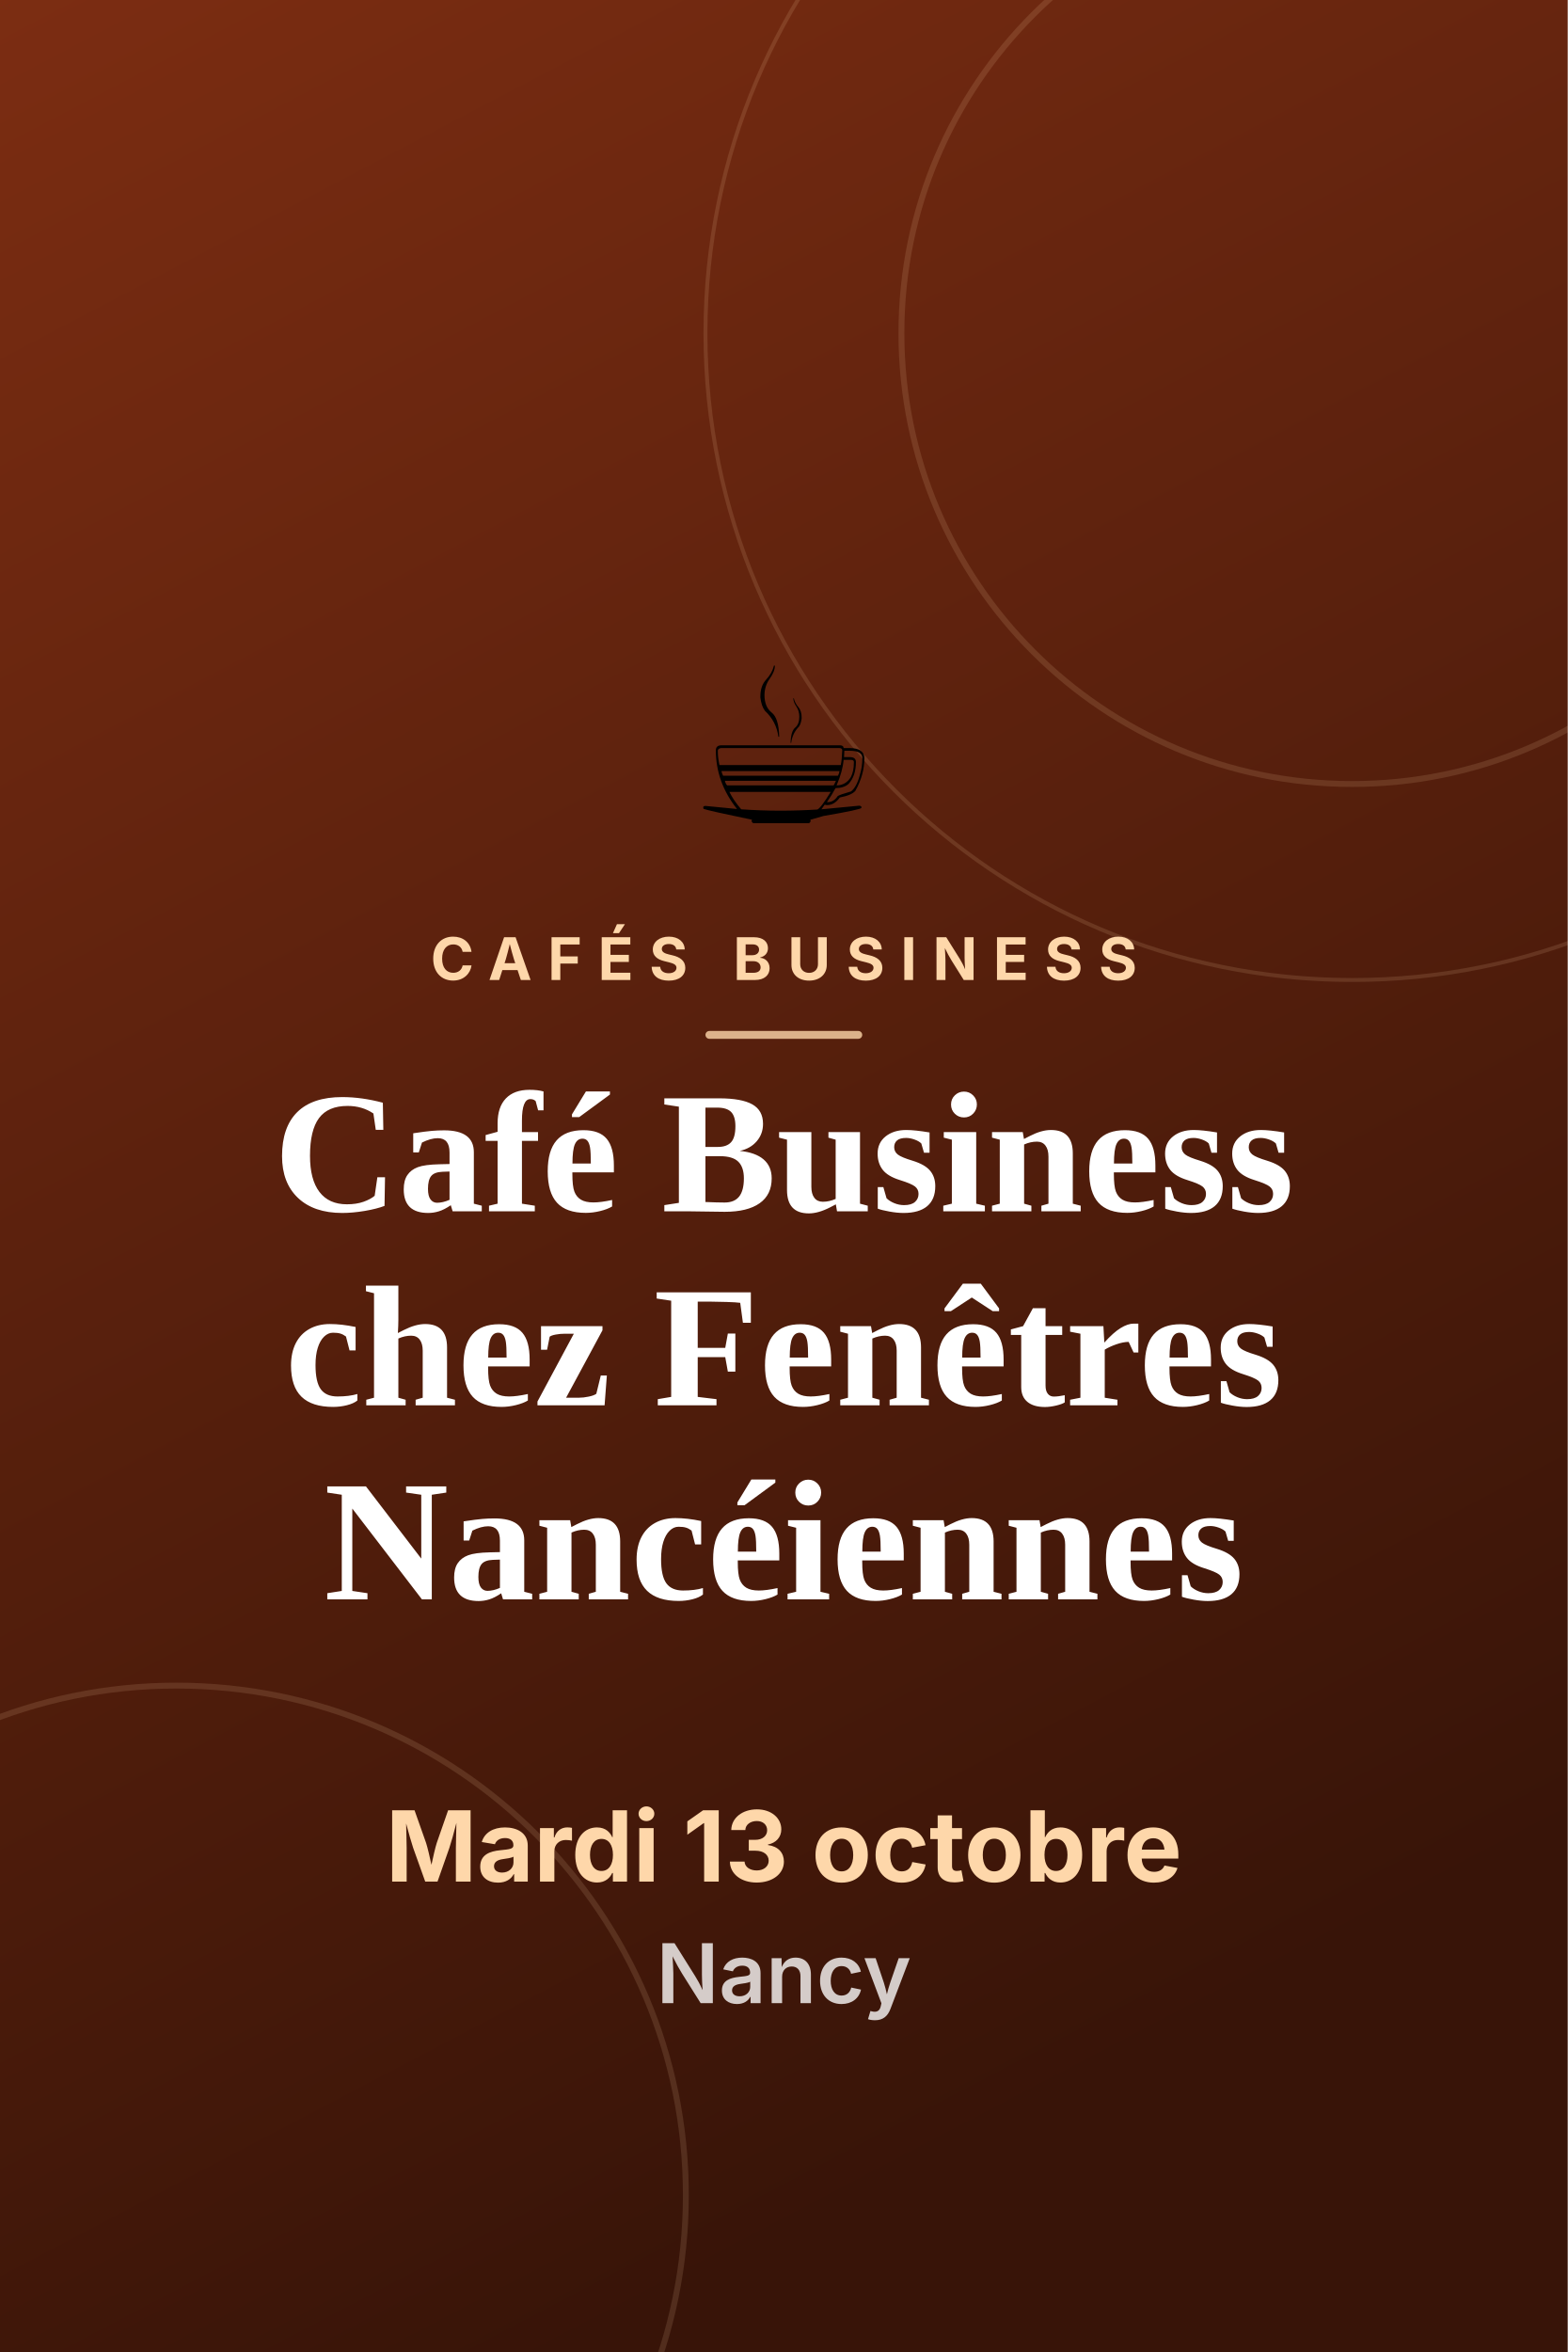
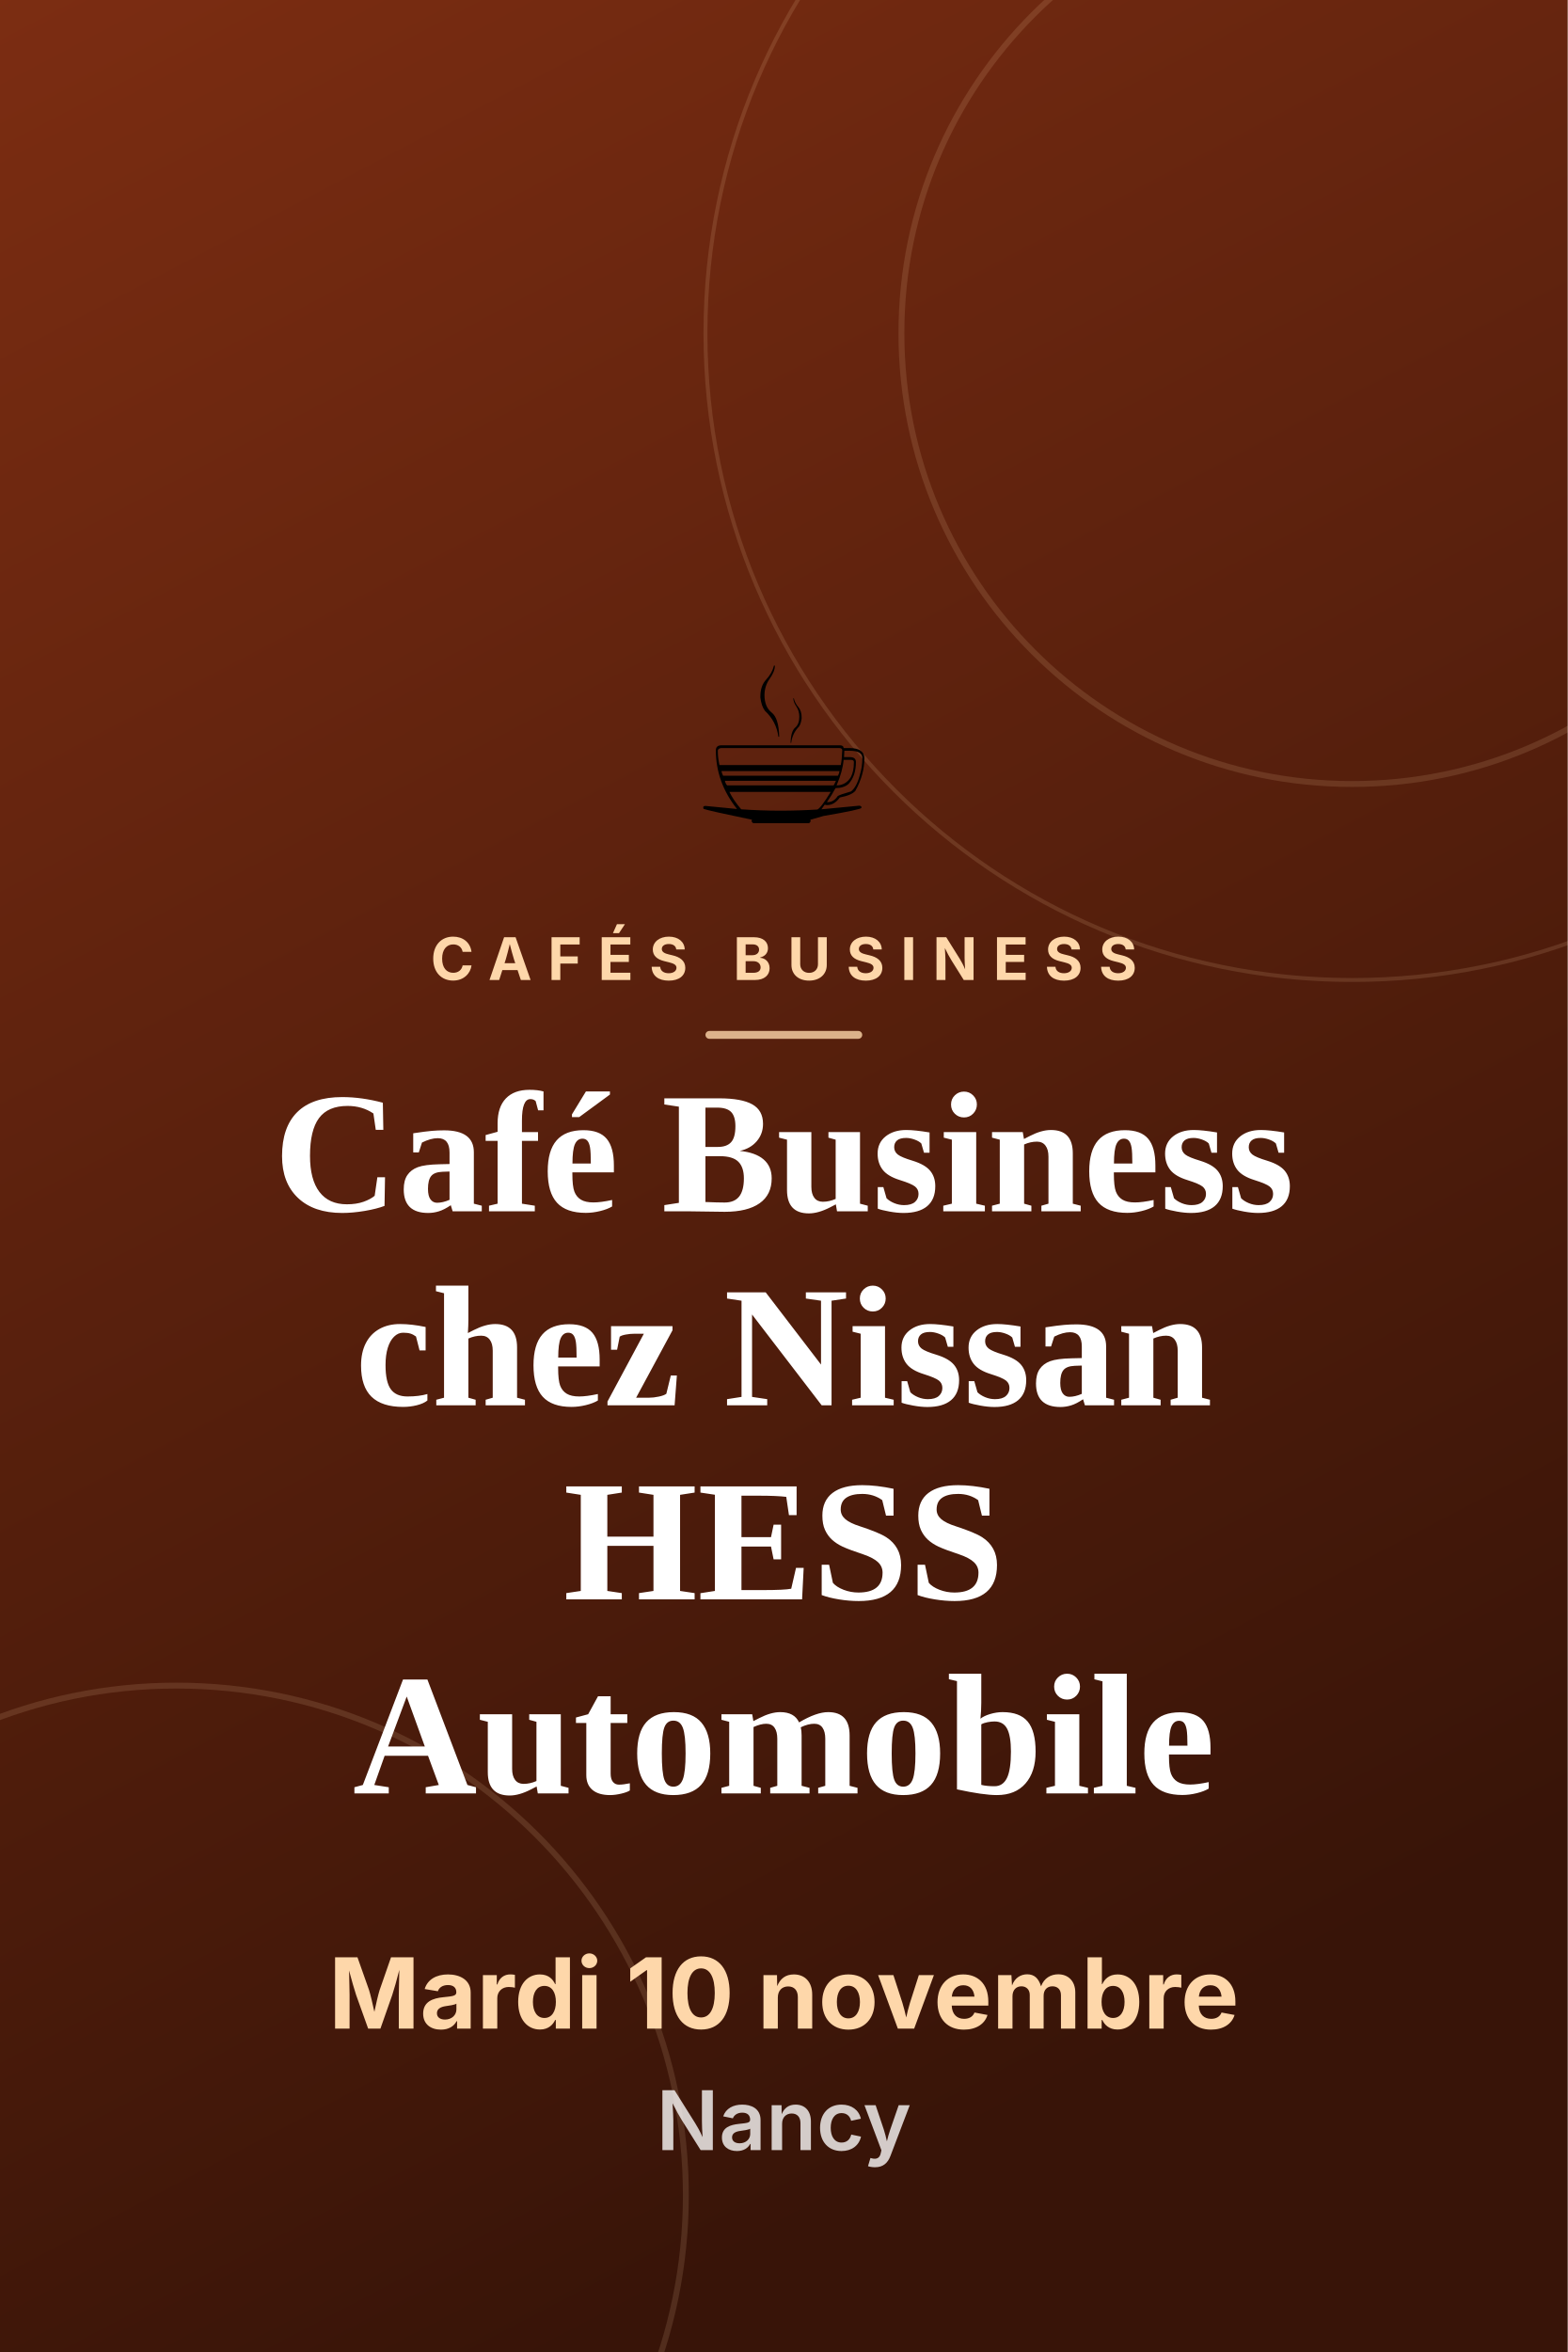
- <svg xmlns="http://www.w3.org/2000/svg" viewBox="0 0 800 1200" width="800" height="1200" role="img" aria-label="Café Business chez Fenêtres Nancéiennes">
+ <svg xmlns="http://www.w3.org/2000/svg" viewBox="0 0 800 1200" width="800" height="1200" role="img" aria-label="Café Business chez Nissan HESS Automobile">
  <defs>
    <linearGradient id="g" x1="0" y1="0" x2="0.35" y2="1">
      <stop offset="0" stop-color="#7c2d12" />
      <stop offset="1" stop-color="#381408" />
    </linearGradient>
  </defs>
  <rect width="800" height="1200" fill="url(#g)" />
  <g fill="none" stroke="#fed7aa" opacity=".13">
    <circle cx="690" cy="170" r="230" stroke-width="3" />
    <circle cx="690" cy="170" r="330" stroke-width="2" />
    <circle cx="90" cy="1120" r="260" stroke-width="3" />
  </g>
  <text x="400" y="420" text-anchor="middle" font-size="110">☕</text>
  <text x="400" y="500" text-anchor="middle" font-family="Inter, Helvetica Neue, Helvetica, Arial, sans-serif" font-size="30" font-weight="700" letter-spacing="8" fill="#fed7aa">CAFÉS BUSINESS</text>
  <rect x="360" y="526" width="80" height="4" rx="2" fill="#fed7aa" opacity=".8" />
  <g text-anchor="middle" font-family="Georgia, 'Times New Roman', serif" font-weight="700" fill="#ffffff">
    <text x="400" y="618" font-size="88">Café Business</text>
-     <text x="400" y="717" font-size="88">chez Fenêtres</text>
-     <text x="400" y="816" font-size="88">Nancéiennes</text>
+     <text x="400" y="717" font-size="88">chez Nissan</text>
+     <text x="400" y="816" font-size="88">HESS</text>
+     <text x="400" y="915" font-size="88">Automobile</text>
  </g>
  <g text-anchor="middle" font-family="Inter, Helvetica Neue, Helvetica, Arial, sans-serif">
-     <text x="400" y="960" font-size="50" font-weight="700" fill="#fed7aa">Mardi 13 octobre</text>
-     <text x="400" y="1022" font-size="42" font-weight="600" fill="#ffffff" opacity=".78">Nancy</text>
+     <text x="400" y="1035" font-size="50" font-weight="700" fill="#fed7aa">Mardi 10 novembre</text>
+     <text x="400" y="1097" font-size="42" font-weight="600" fill="#ffffff" opacity=".78">Nancy</text>
  </g>
</svg>
